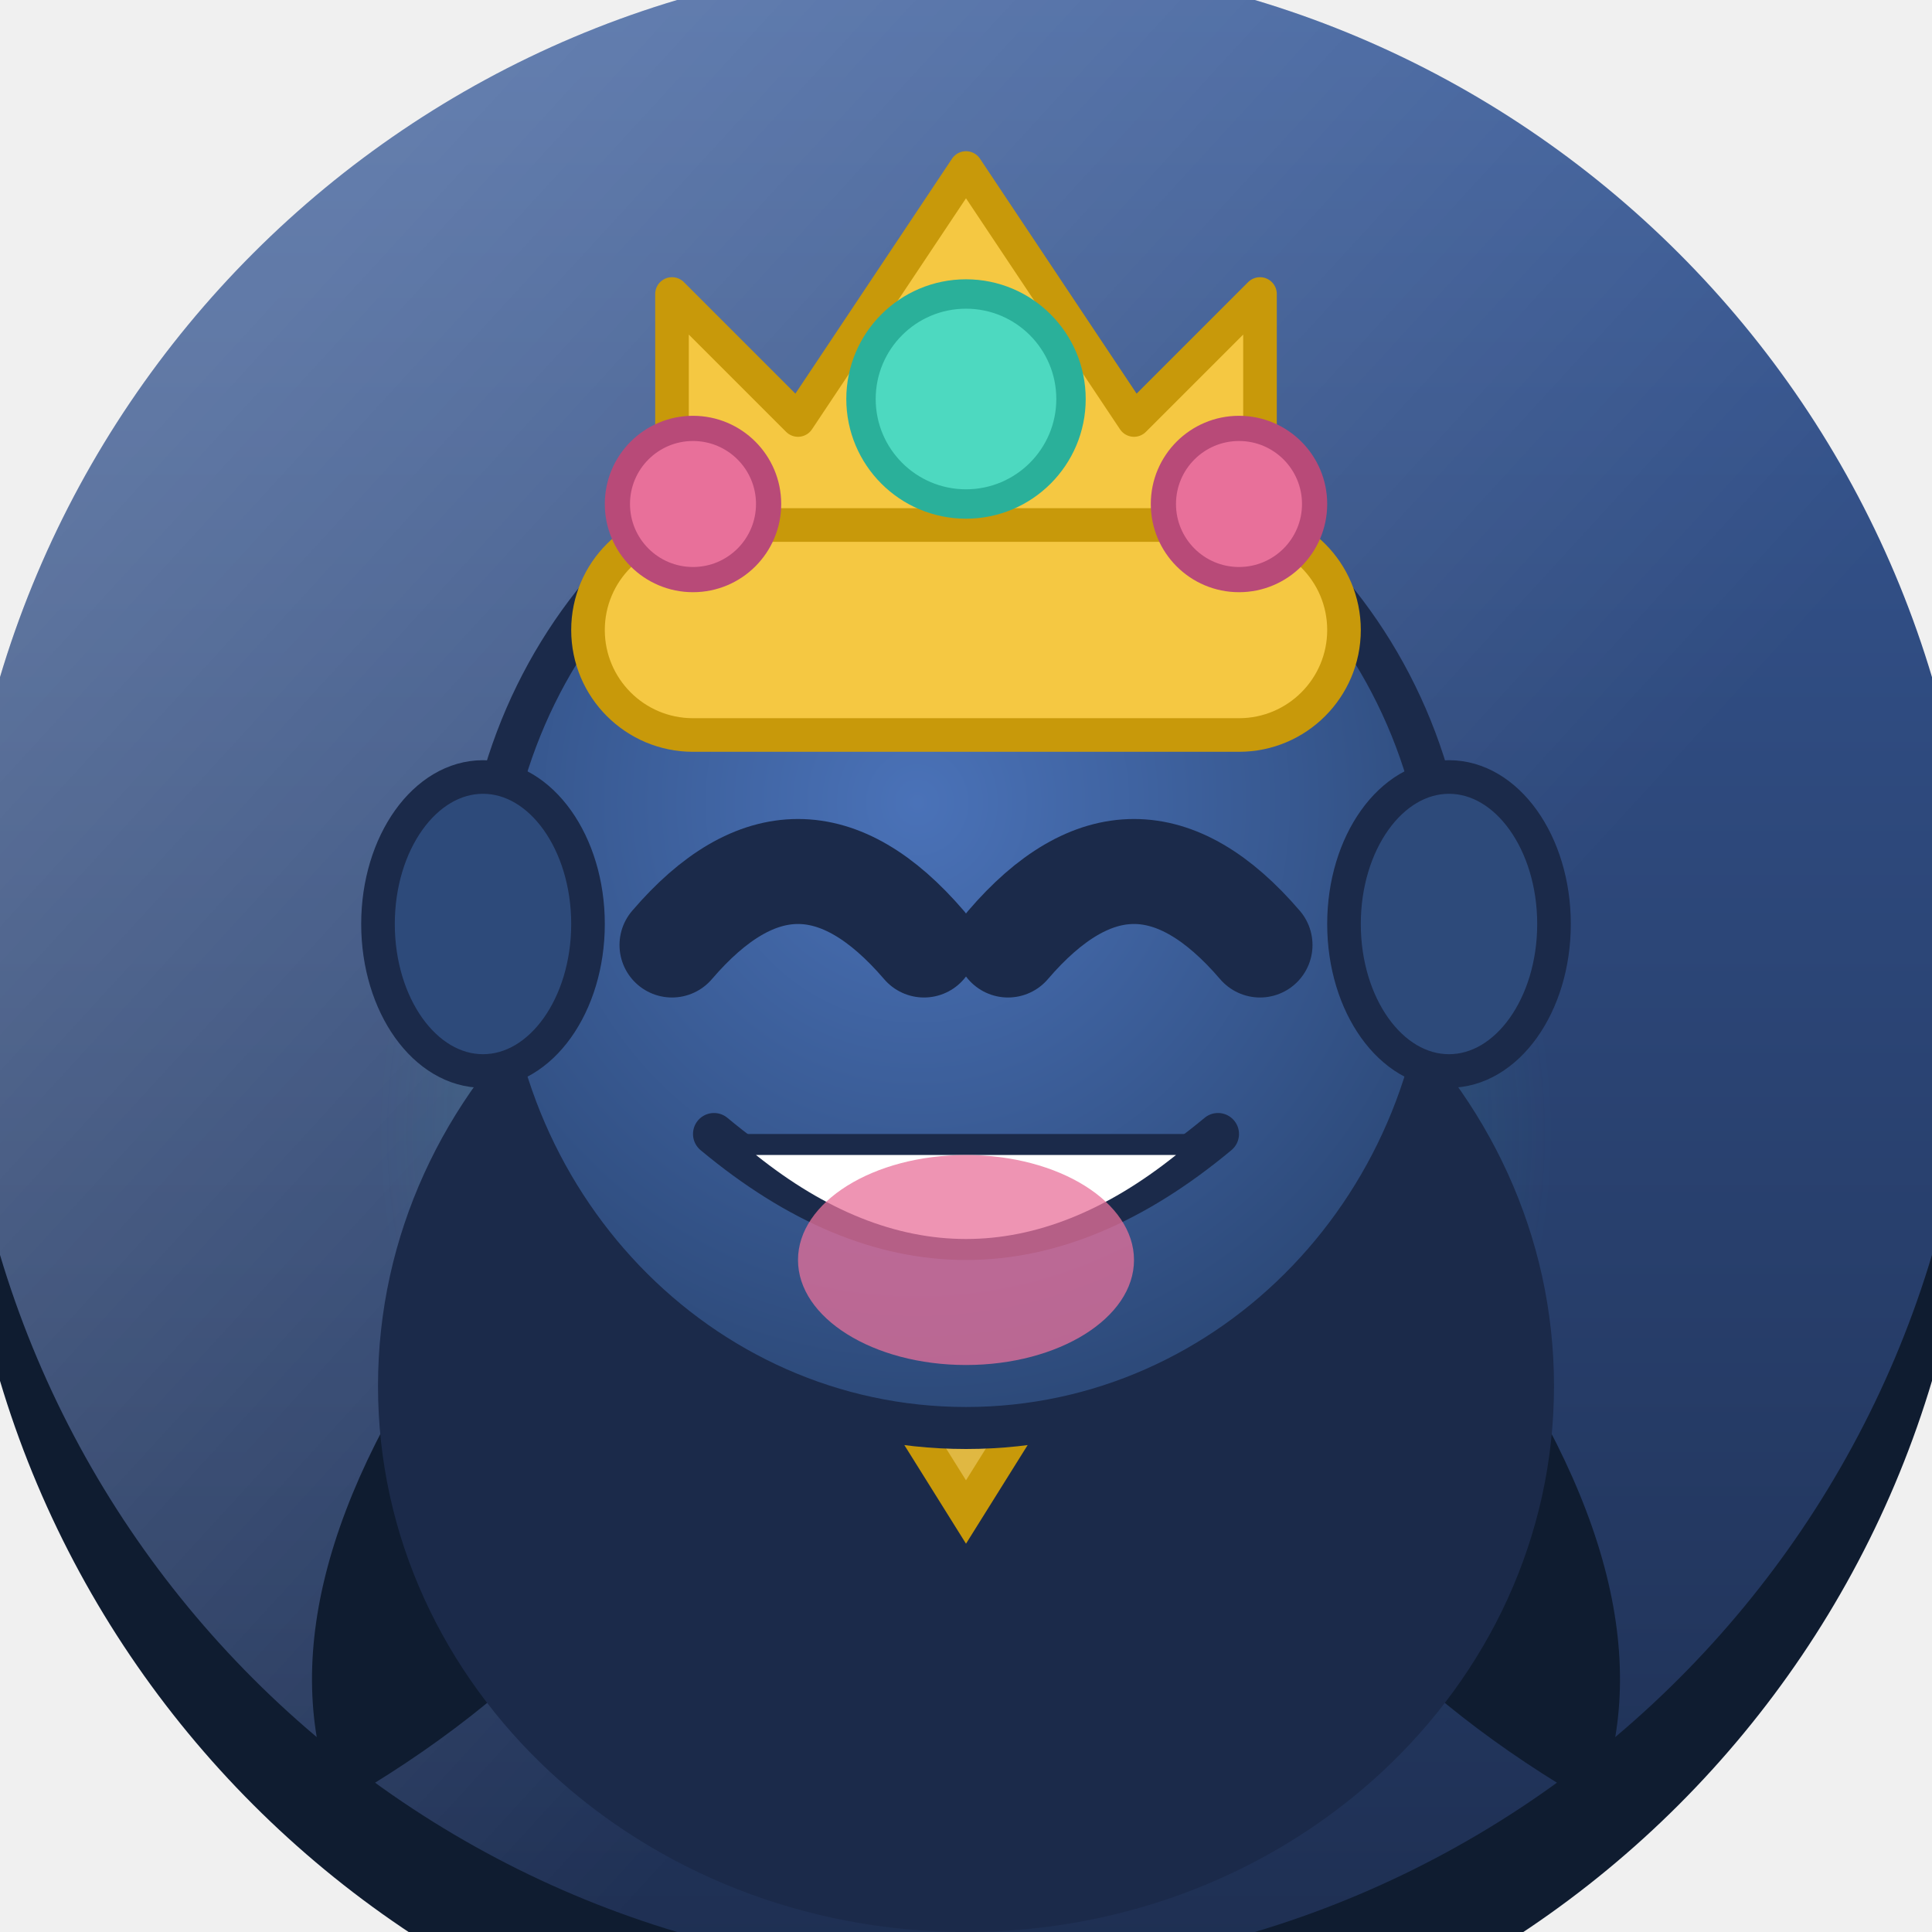
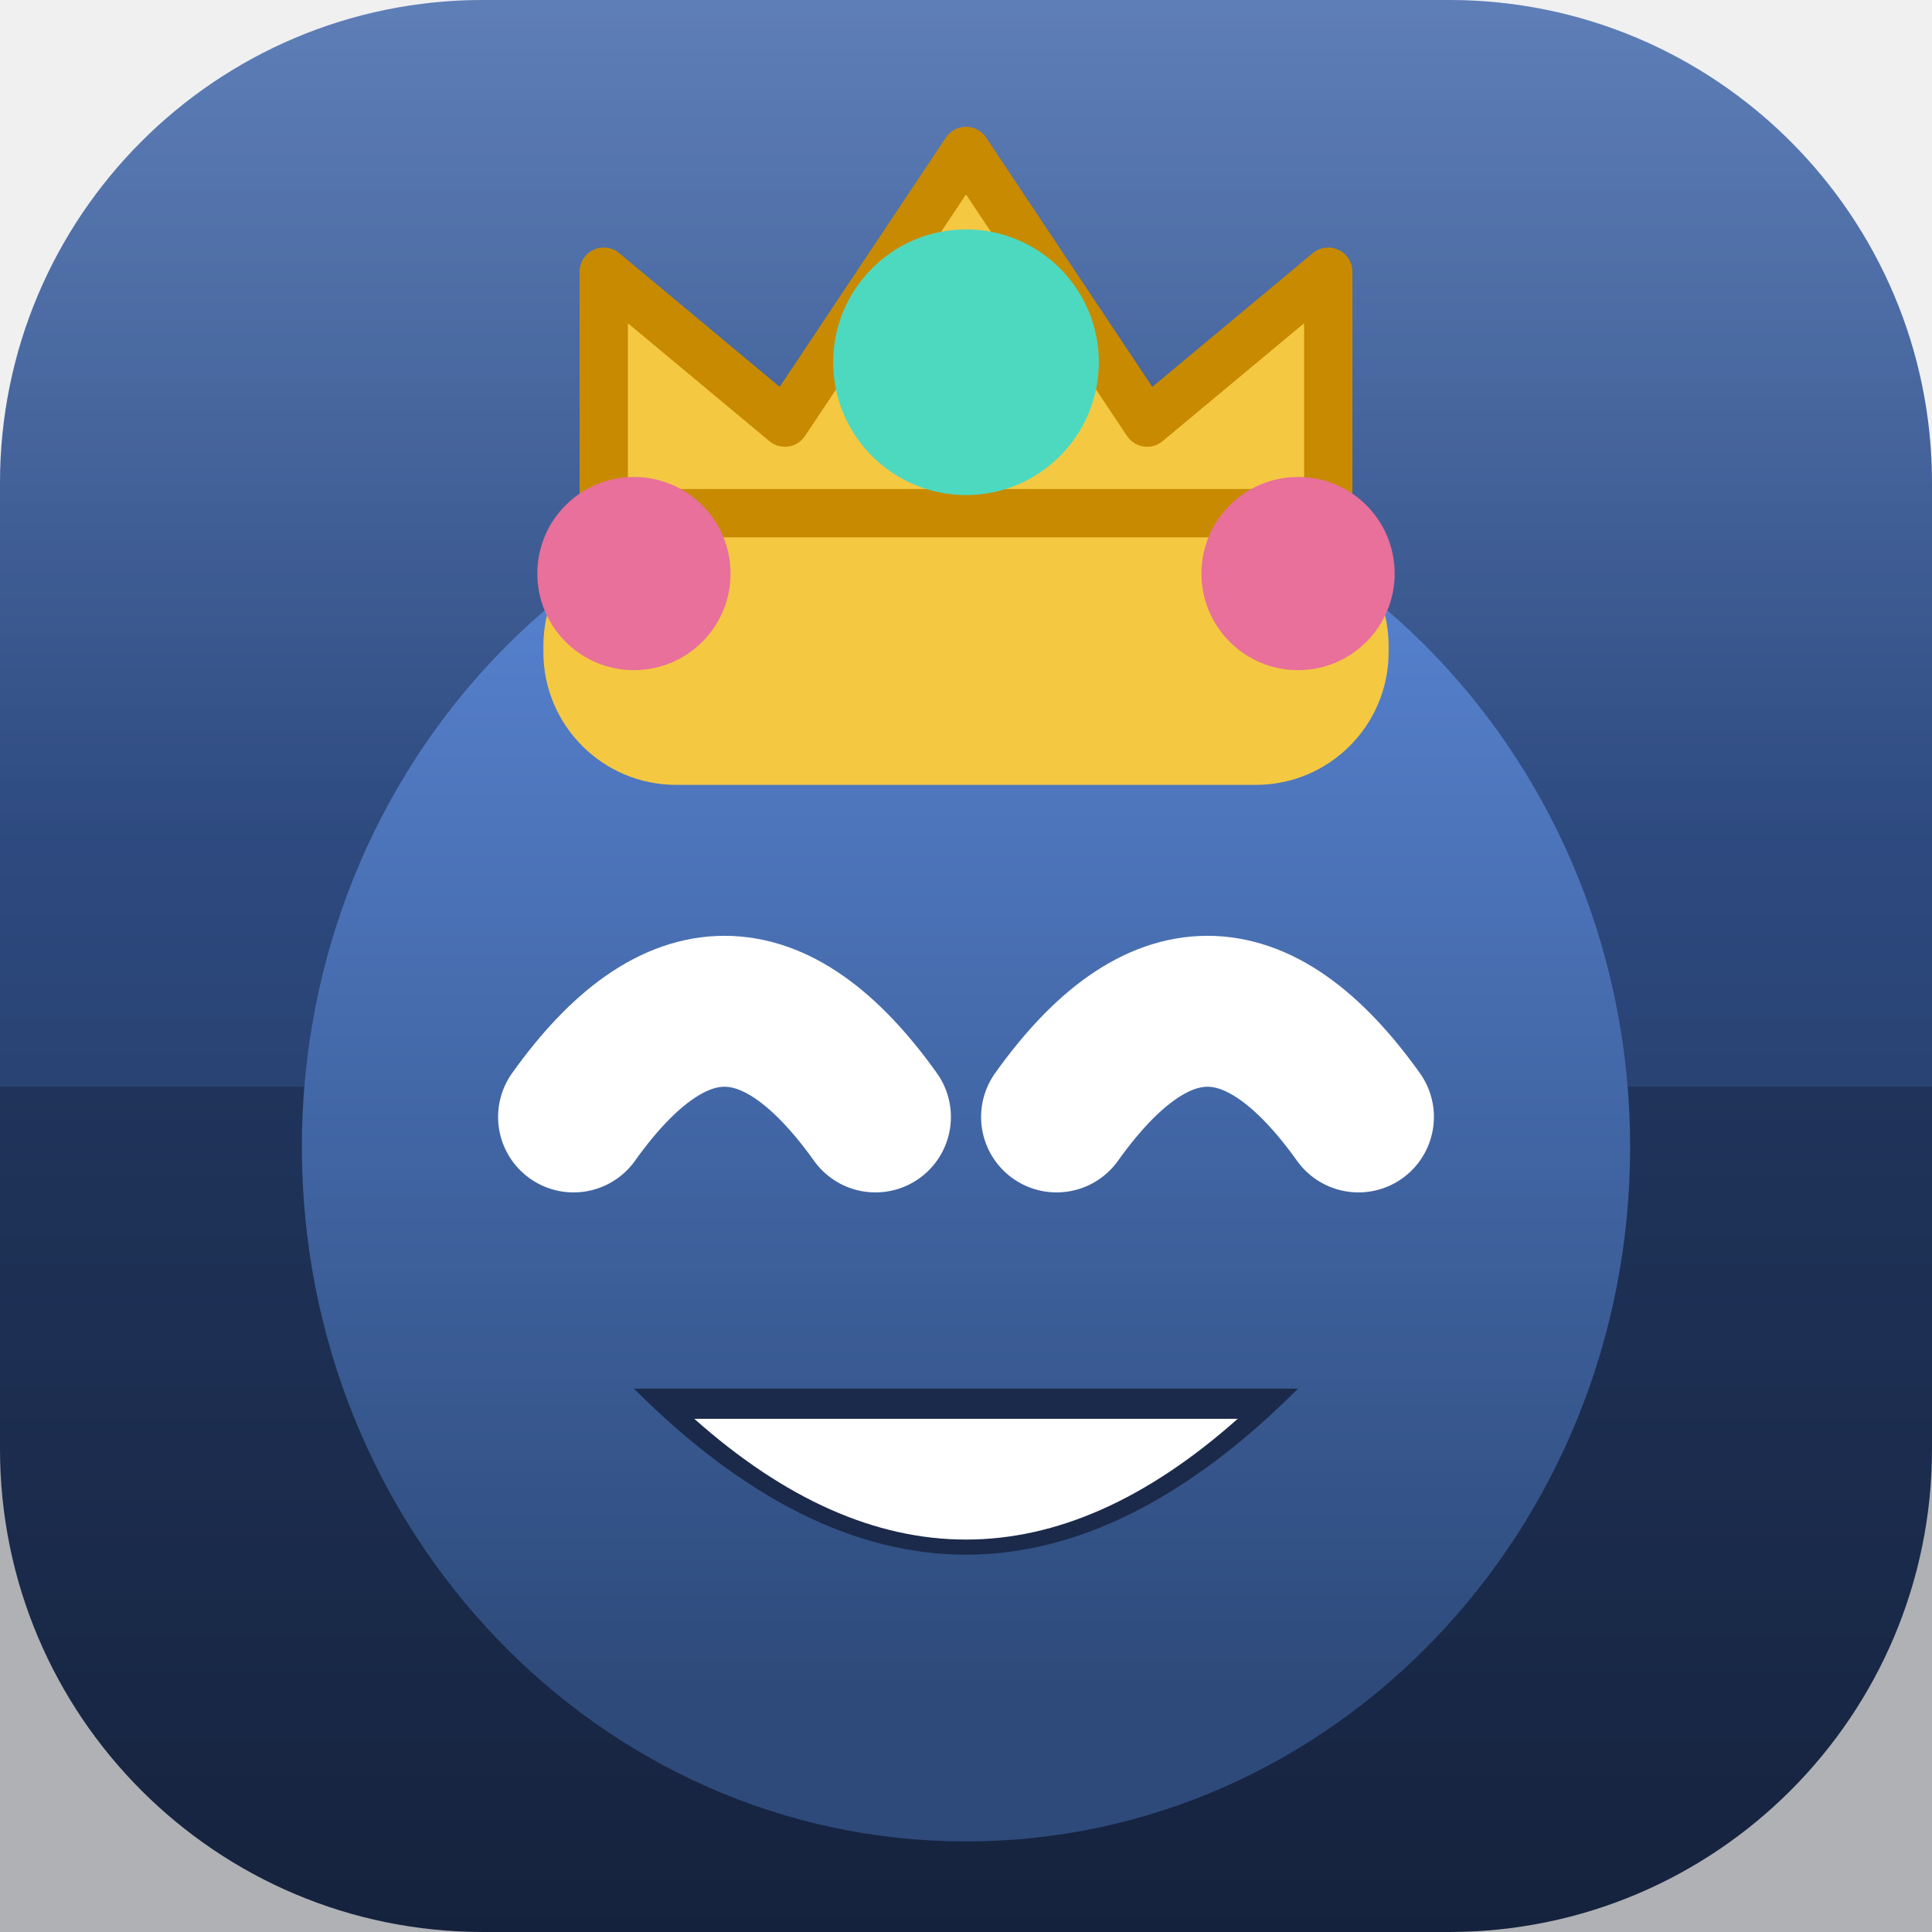
- <svg xmlns="http://www.w3.org/2000/svg" viewBox="5 4 46 46" fill="none">
+ <svg xmlns="http://www.w3.org/2000/svg" viewBox="0 0 32 32" fill="none">
  <defs>
-     <linearGradient id="bg" x1="28" y1="0" x2="28" y2="56" gradientUnits="userSpaceOnUse">
-       <stop offset="0%" stop-color="#3B5FA0" />
+     <linearGradient id="bg" x1="0" y1="0" x2="0" y2="32" gradientUnits="userSpaceOnUse">
+       <stop offset="0%" stop-color="#3B62A8" />
      <stop offset="100%" stop-color="#1B2A4A" />
    </linearGradient>
-     <linearGradient id="shine" x1="14" y1="8" x2="38" y2="30" gradientUnits="userSpaceOnUse">
-       <stop offset="0%" stop-color="#FFFFFF" stop-opacity="0.22" />
-       <stop offset="100%" stop-color="#FFFFFF" stop-opacity="0" />
+     <linearGradient id="face" x1="0" y1="10" x2="0" y2="28" gradientUnits="userSpaceOnUse">
+       <stop offset="0%" stop-color="#5580CC" />
+       <stop offset="100%" stop-color="#2D4A7A" />
    </linearGradient>
-     <radialGradient id="face-g" cx="45%" cy="38%" r="60%">
-       <stop offset="0%" stop-color="#4A72B8" />
-       <stop offset="100%" stop-color="#2D4A7A" />
-     </radialGradient>
-     <radialGradient id="glow-g" cx="50%" cy="50%" r="50%">
-       <stop offset="0%" stop-color="#4DD9C0" stop-opacity="0.35" />
-       <stop offset="100%" stop-color="#4DD9C0" stop-opacity="0" />
-     </radialGradient>
+     <linearGradient id="top-shine" x1="0" y1="0" x2="0" y2="14" gradientUnits="userSpaceOnUse">
+       <stop offset="0%" stop-color="white" stop-opacity="0.18" />
+       <stop offset="100%" stop-color="white" stop-opacity="0" />
+     </linearGradient>
  </defs>
-   <circle cx="28" cy="30" r="24" fill="#0F1C30" />
-   <circle cx="28" cy="27" r="24" fill="url(#bg)" />
-   <circle cx="28" cy="27" r="24" fill="url(#shine)" />
-   <circle cx="28" cy="31" r="14" fill="url(#glow-g)" />
-   <path d="M16 35 Q11 42 13 47 Q20 43 22 37" fill="#0F1C30" />
-   <path d="M40 35 Q45 42 43 47 Q36 43 34 37" fill="#0F1C30" />
-   <path d="M16 33 Q28 38 40 33 L39 37 Q28 42 17 37 Z" fill="#1B2A4A" stroke="#4DD9C0" stroke-width="1" stroke-opacity="0.8" />
-   <path d="M16 33 Q28 38 40 33" fill="none" stroke="#4DD9C0" stroke-width="1.5" stroke-linecap="round" stroke-opacity="0.9" />
-   <ellipse cx="28" cy="37" rx="14" ry="13" fill="#1B2A4A" />
-   <path d="M28 32 L30.5 36 L28 40 L25.5 36 Z" fill="#F5C842" fill-opacity="0.9" stroke="#C8990A" stroke-width="0.8" />
-   <ellipse cx="28" cy="26" rx="11.5" ry="12" fill="url(#face-g)" stroke="#1B2A4A" stroke-width="1" />
-   <ellipse cx="16.5" cy="26" rx="2.5" ry="3.5" fill="#2D4A7A" stroke="#1B2A4A" stroke-width="0.8" />
-   <ellipse cx="39.5" cy="26" rx="2.5" ry="3.5" fill="#2D4A7A" stroke="#1B2A4A" stroke-width="0.8" />
-   <path d="M21 26.5 Q24 23 27 26.5" stroke="#1B2A4A" stroke-width="2.5" fill="none" stroke-linecap="round" />
-   <path d="M29 26.5 Q32 23 35 26.5" stroke="#1B2A4A" stroke-width="2.5" fill="none" stroke-linecap="round" />
-   <path d="M22 31 Q28 36 34 31" fill="#1B2A4A" stroke="#1B2A4A" stroke-width="1" stroke-linecap="round" />
-   <path d="M23 31.5 Q28 35.5 33 31.5" fill="white" />
-   <ellipse cx="28" cy="34" rx="4" ry="2.5" fill="#E8709A" fill-opacity="0.75" />
-   <rect x="19" y="16.5" width="18" height="5" rx="2.5" fill="#F5C842" stroke="#C8990A" stroke-width="0.8" />
-   <path d="M21 16.5 L21 11 L24 14 L28 8 L32 14 L35 11 L35 16.5 Z" fill="#F5C842" stroke="#C8990A" stroke-width="0.8" stroke-linejoin="round" />
-   <circle cx="28" cy="13.5" r="2.5" fill="#4DD9C0" stroke="#2AB09A" stroke-width="0.7" />
-   <circle cx="21.5" cy="16" r="1.8" fill="#E8709A" stroke="#B84A78" stroke-width="0.6" />
-   <circle cx="34.5" cy="16" r="1.8" fill="#E8709A" stroke="#B84A78" stroke-width="0.6" />
+   <rect width="32" height="32" rx="8" fill="url(#bg)" />
+   <rect y="18" width="32" height="14" rx="0" fill="#08111E" fill-opacity="0.28" />
+   <rect width="32" height="32" rx="8" fill="url(#top-shine)" />
+   <ellipse cx="16" cy="19" rx="11" ry="11.5" fill="url(#face)" />
+   <path d="M9.5 18.5 Q12 15 14.5 18.5" stroke="white" stroke-width="2.5" fill="none" stroke-linecap="round" />
+   <path d="M17.5 18.5 Q20 15 22.5 18.5" stroke="white" stroke-width="2.5" fill="none" stroke-linecap="round" />
+   <path d="M10.5 23 Q16 28.5 21.5 23" fill="#1B2A4A" />
+   <path d="M11.5 23.5 Q16 27.5 20.5 23.5" fill="white" />
+   <rect x="9" y="8.5" width="14" height="4.5" rx="2.2" fill="#F5C842" />
+   <polygon points="10,8.5 10,4.5 13,7 16,2.5 19,7 22,4.5 22,8.5" fill="#F5C842" />
+   <polygon points="10,8.5 10,4.5 13,7 16,2.5 19,7 22,4.5 22,8.5" fill="none" stroke="#C88A00" stroke-width="0.8" stroke-linejoin="round" />
+   <circle cx="16" cy="6" r="2.2" fill="#4DD9C0" />
+   <circle cx="10.5" cy="9.5" r="1.6" fill="#E8709A" />
+   <circle cx="21.5" cy="9.5" r="1.6" fill="#E8709A" />
</svg>
